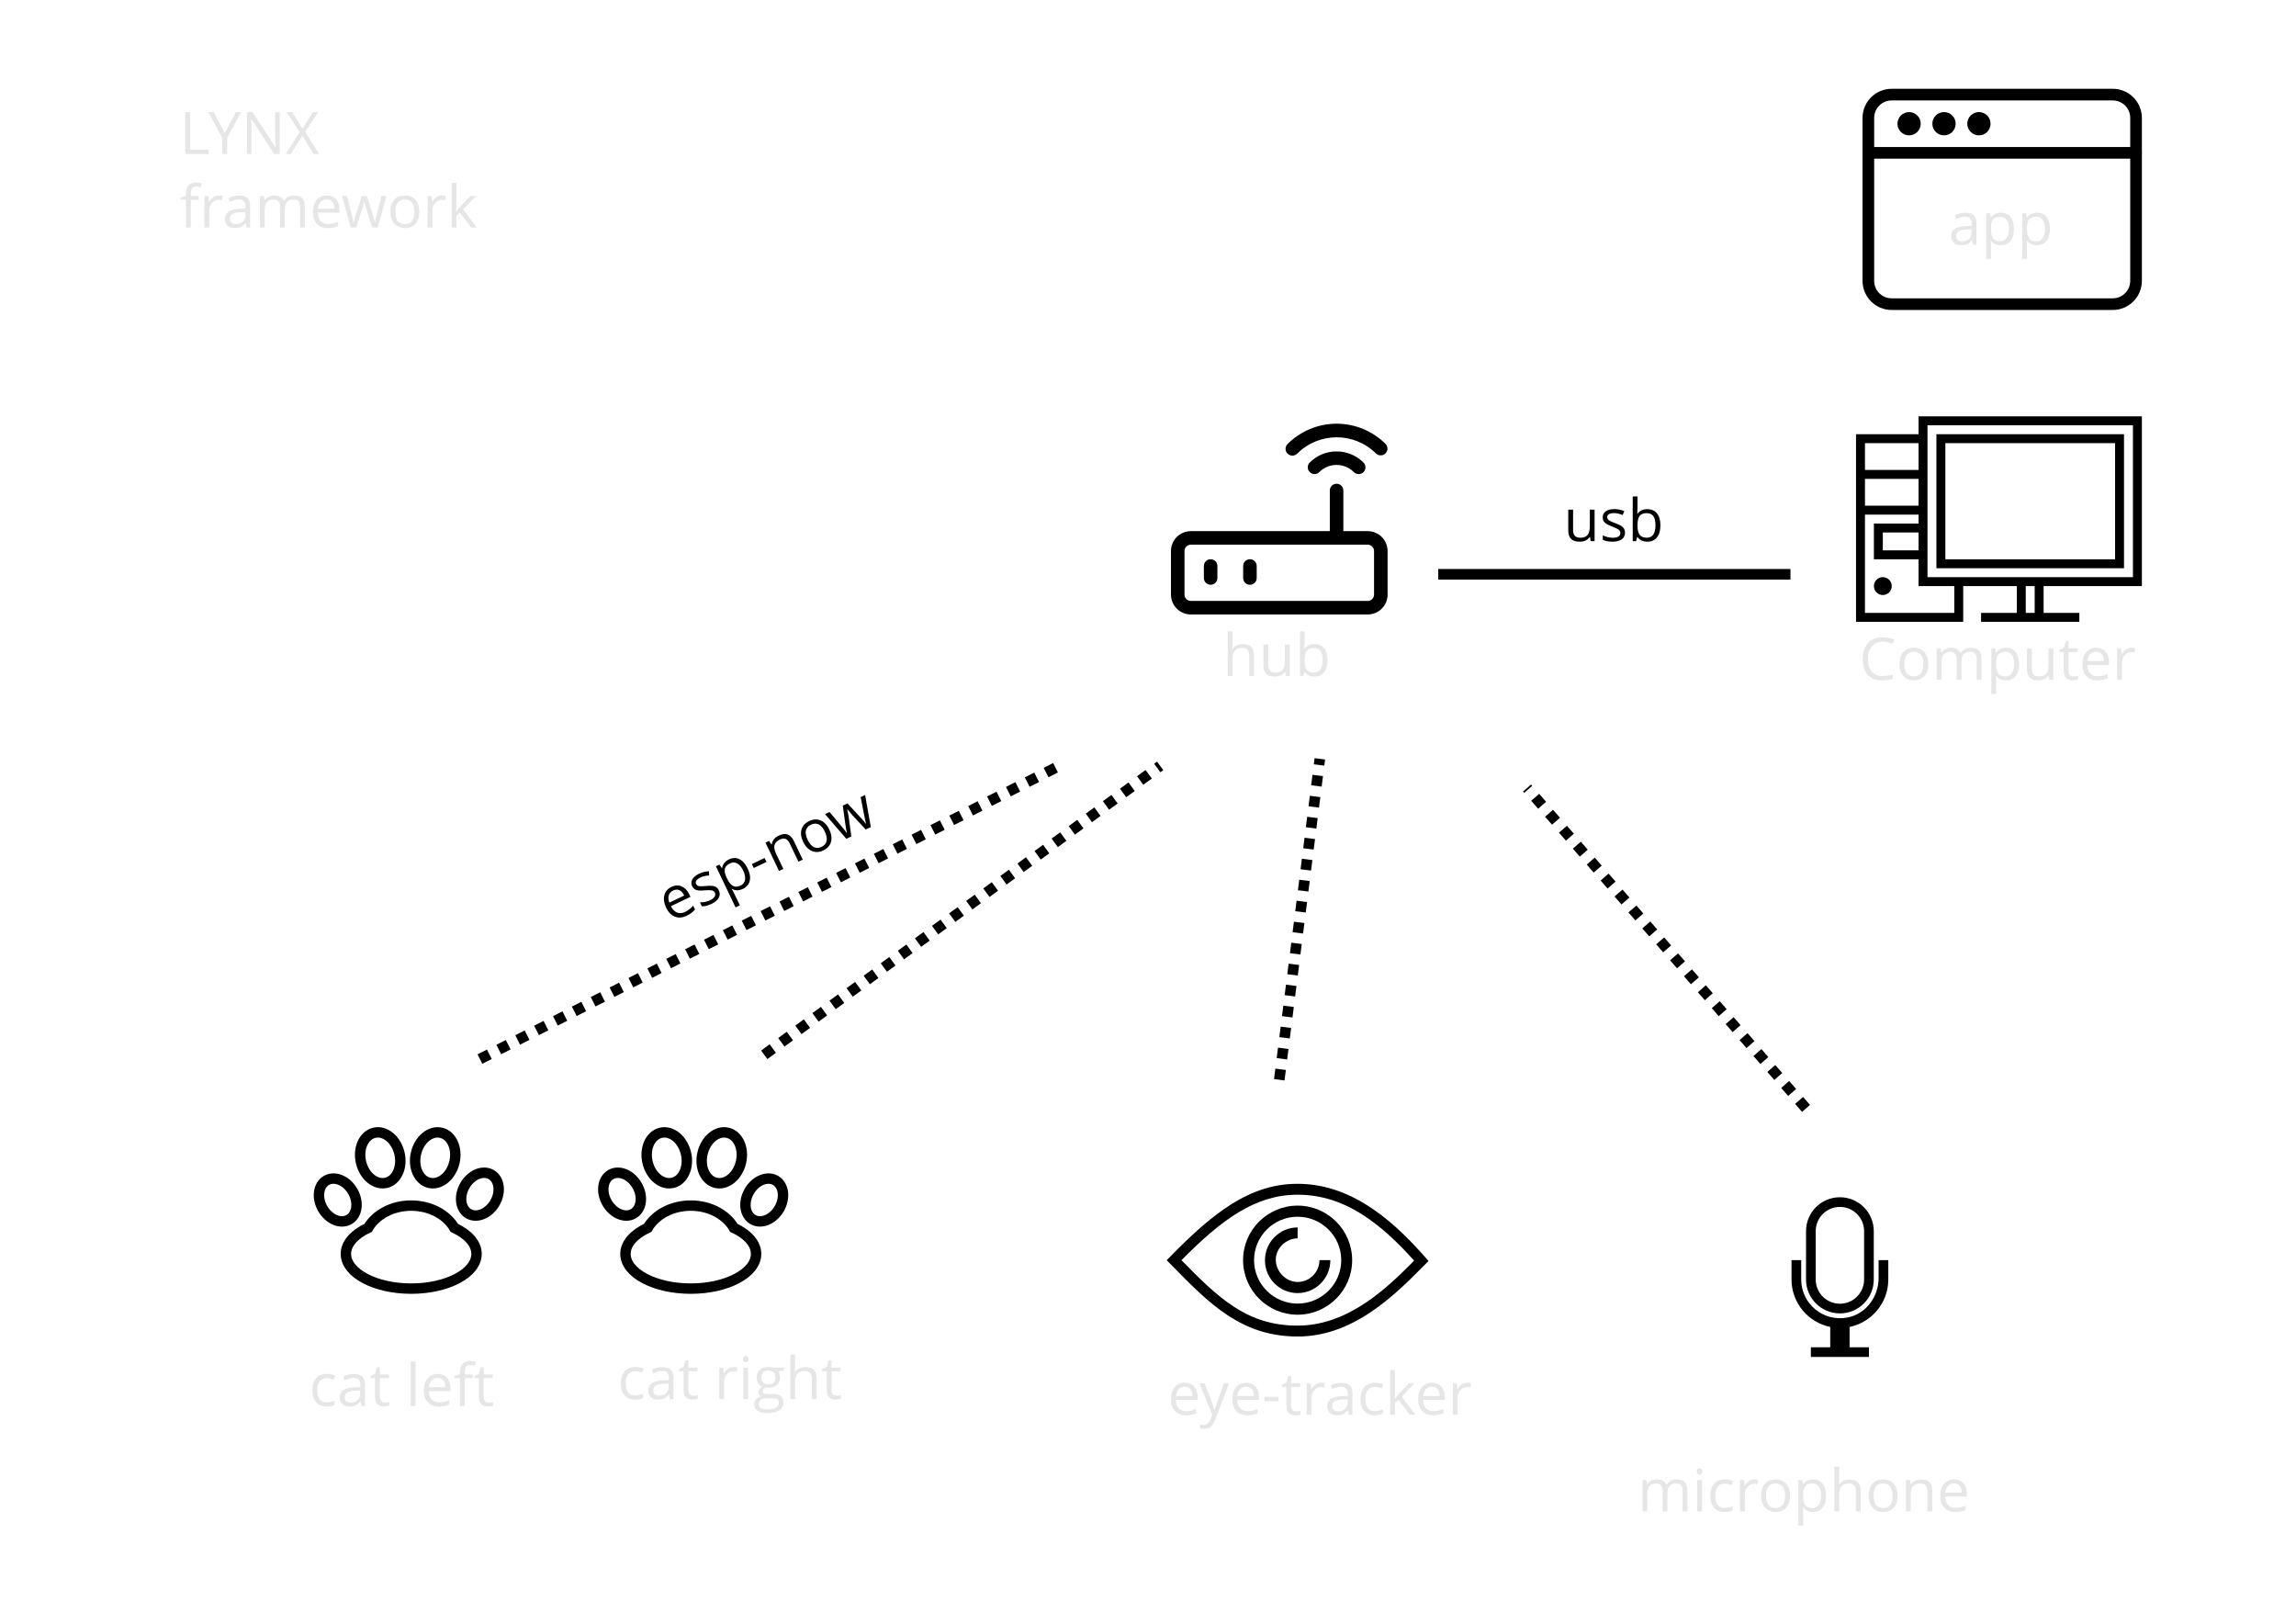
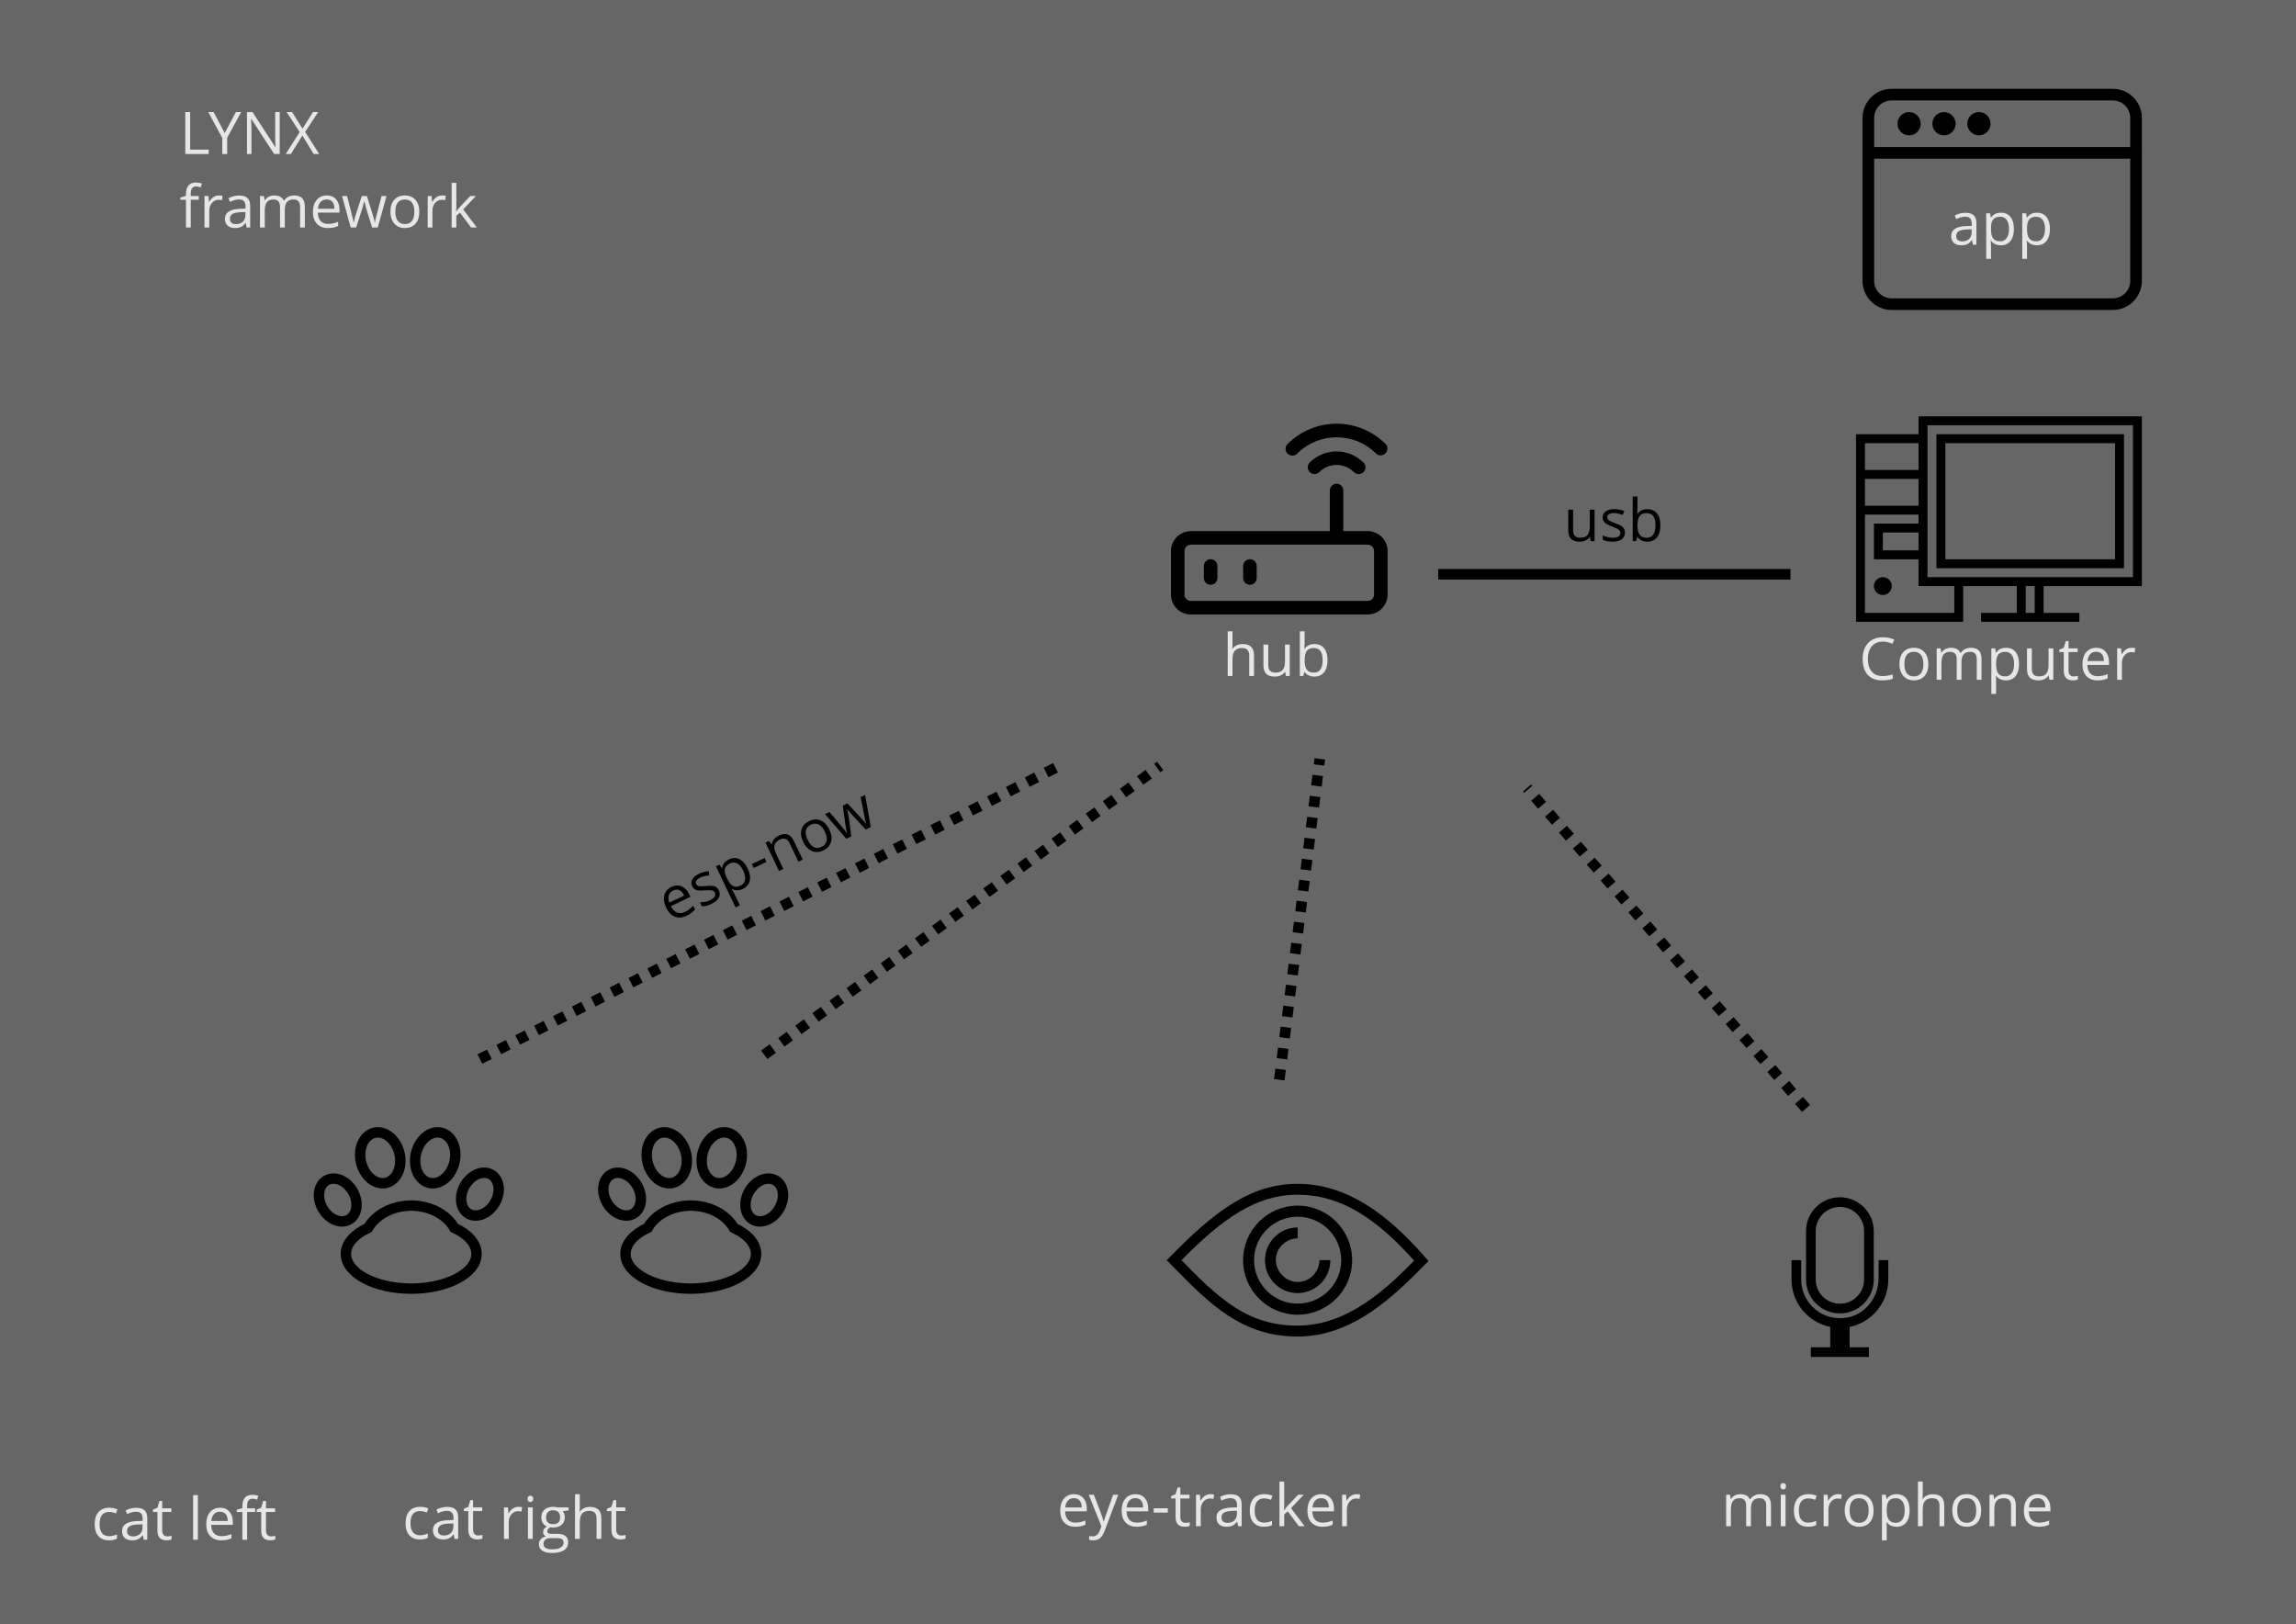
<svg xmlns="http://www.w3.org/2000/svg" width="297mm" height="210mm" viewBox="0 0 297 210" version="1.1" id="svg1">
  <defs id="defs1">
    <rect x="-767.448" y="919.816" width="360.117" height="190.309" id="rect1" />
    <rect x="-767.448" y="919.816" width="281.83" height="87.565" id="rect1-2" />
    <rect x="-767.448" y="919.816" width="360.117" height="190.309" id="rect1-2-8" />
    <rect x="-767.448" y="919.816" width="360.117" height="190.309" id="rect1-2-8-6" />
    <rect x="-767.448" y="919.816" width="360.117" height="190.309" id="rect1-2-8-6-5" />
    <rect x="-767.448" y="919.816" width="233.528" height="87.48" id="rect1-6" />
    <rect x="-767.448" y="919.816" width="360.117" height="190.309" id="rect1-7" />
    <rect x="-767.448" y="919.816" width="360.117" height="190.309" id="rect1-7-0" />
    <rect x="-767.448" y="919.816" width="307.031" height="82.618" id="rect1-2-8-5" />
    <rect x="-767.448" y="919.816" width="360.117" height="190.309" id="rect1-7-07" />
  </defs>
+   <g id="layer3">
+     <rect style="fill:#666666;stroke:none;stroke-width:2.5;stroke-dasharray:none;stroke-dashoffset:0" id="rect4" width="327.329" height="235.983" x="-15.988" y="-11.432" />
+   </g>
  <g id="layer1">
    <g id="g2" transform="matrix(1.251834,0,0,1.251834,227.9869,155.4705)">
      <path d="m 8,11 c 1.657,0 3,-1.343 3,-3 V 3 C 11,1.343 9.657,0 8,0 6.343,0 5,1.343 5,3 v 5 c 0,1.657 1.343,3 3,3 z" id="path1" style="fill:none;stroke:#000000" />
      <path d="M 13,8 V 6 h -1 v 1.844 c 0,1.92 -1.282,3.688 -3.164,4.071 C 6.266,12.438 4,10.479 4,8 V 6 H 3 v 2 c 0,2.414 1.721,4.434 4,4.899 V 15 H 5 v 1 h 6 V 15 H 9 V 12.899 C 11.279,12.434 13,10.414 13,8 Z" id="path2" />
    </g>
    <g id="g2-6" transform="matrix(1.155485,0,0,1.155485,240.0873,50.38059)">
      <path d="M 32,22 V 3 H 7 V 5 H 0 v 21 h 12 v -4 h 6 v 3 h -4 v 1 H 25 V 25 H 21 V 22 Z M 7,18 H 3 V 16 H 7 Z M 7,13 H 1 V 10 H 7 Z M 7,6 V 9 H 1 V 6 Z m 4,19 H 1 V 14 h 6 v 1 H 2 v 4 h 5 v 3 h 4 z M 8,21 V 4 h 23 v 17 z m 12,4 h -1 v -3 h 1 z" id="path1-2" />
      <circle cx="3" cy="22" r="1" id="circle1" />
      <path d="M 30,5 H 9 V 20 H 30 Z M 29,19 H 10 V 6 h 19 z" id="path2-9" />
    </g>
    <g id="g8" transform="matrix(0.7527911,0,0,0.7527911,240.9289,6.967617)">
      <g id="Expanded">
        <g id="g7">
          <g id="g2-5">
            <path d="M 43,44 H 5 C 2.243,44 0,41.757 0,39 V 11 C 0,8.243 2.243,6 5,6 h 38 c 2.757,0 5,2.243 5,5 v 28 c 0,2.757 -2.243,5 -5,5 z M 5,8 C 3.346,8 2,9.346 2,11 v 28 c 0,1.654 1.346,3 3,3 h 38 c 1.654,0 3,-1.346 3,-3 V 11 C 46,9.346 44.654,8 43,8 Z" id="path1-3" />
          </g>
          <g id="g3">
            <path d="M 47,18 H 1 C 0.447,18 0,17.552 0,17 0,16.448 0.447,16 1,16 h 46 c 0.553,0 1,0.448 1,1 0,0.552 -0.447,1 -1,1 z" id="path2-5" />
          </g>
          <g id="g4">
            <circle cx="8" cy="12" r="2" id="circle2" />
          </g>
          <g id="g5">
            <circle cx="14" cy="12" r="2" id="circle3" />
          </g>
          <g id="g6">
            <circle cx="20" cy="12" r="2" id="circle4" />
          </g>
        </g>
      </g>
    </g>
  </g>
  <g id="layer2">
    <text xml:space="preserve" transform="matrix(0.1425455,0,0,0.1425455,361.4448,-106.2001)" id="text1-0" style="font-size:53.333px;font-family:'Open Sans';-inkscape-font-specification:'Open Sans, Normal';white-space:pre;shape-inside:url(#rect1-2);display:inline;fill:#e6e6e6;stroke-width:3.78">
      <tspan x="-767.447" y="967.072" id="tspan7">app </tspan>
    </text>
-     <text xml:space="preserve" transform="matrix(0.1425455,0,0,0.1425455,321.2155,57.63056)" id="text1-0-7" style="font-size:53.333px;font-family:'Open Sans';-inkscape-font-specification:'Open Sans, Normal';white-space:pre;shape-inside:url(#rect1-2-8);display:inline;fill:#e6e6e6;stroke-width:3.78">
+     <text xml:space="preserve" transform="matrix(0.1425455,0,0,0.1425455,332.0263,59.53807)" id="text1-0-7" style="font-size:53.333px;font-family:'Open Sans';-inkscape-font-specification:'Open Sans, Normal';white-space:pre;shape-inside:url(#rect1-2-8);display:inline;fill:#e6e6e6;stroke-width:3.78">
      <tspan x="-767.447" y="967.072" id="tspan8">microphone</tspan>
    </text>
-     <text xml:space="preserve" transform="matrix(0.1425455,0,0,0.1425455,260.4397,45.12176)" id="text1-0-7-7" style="font-size:53.333px;font-family:'Open Sans';-inkscape-font-specification:'Open Sans, Normal';white-space:pre;shape-inside:url(#rect1-2-8-5);display:inline;fill:#e6e6e6;stroke-width:3.78">
+     <text xml:space="preserve" transform="matrix(0.1425455,0,0,0.1425455,246.1114,59.53807)" id="text1-0-7-7" style="font-size:53.333px;font-family:'Open Sans';-inkscape-font-specification:'Open Sans, Normal';white-space:pre;shape-inside:url(#rect1-2-8-5);display:inline;fill:#e6e6e6;stroke-width:3.78">
      <tspan x="-767.447" y="967.072" id="tspan9">eye-tracker</tspan>
    </text>
-     <text xml:space="preserve" transform="matrix(0.1425455,0,0,0.1425455,149.3716,43.98709)" id="text1-0-7-6" style="font-size:53.333px;font-family:'Open Sans';-inkscape-font-specification:'Open Sans, Normal';white-space:pre;shape-inside:url(#rect1-2-8-6);display:inline;fill:#e6e6e6;stroke-width:3.78">
+     <text xml:space="preserve" transform="matrix(0.1425455,0,0,0.1425455,121.2166,61.29019)" id="text1-0-7-6" style="font-size:53.333px;font-family:'Open Sans';-inkscape-font-specification:'Open Sans, Normal';white-space:pre;shape-inside:url(#rect1-2-8-6);display:inline;fill:#e6e6e6;stroke-width:3.78">
      <tspan x="-767.447" y="967.072" id="tspan10">cat left</tspan>
    </text>
-     <text xml:space="preserve" transform="matrix(0.1425455,0,0,0.1425455,189.2798,43.09061)" id="text1-0-7-6-2" style="font-size:53.333px;font-family:'Open Sans';-inkscape-font-specification:'Open Sans, Normal';white-space:pre;shape-inside:url(#rect1-2-8-6-5);display:inline;fill:#e6e6e6;stroke-width:3.78">
+     <text xml:space="preserve" transform="matrix(0.1425455,0,0,0.1425455,161.429,61.17558)" id="text1-0-7-6-2" style="font-size:53.333px;font-family:'Open Sans';-inkscape-font-specification:'Open Sans, Normal';white-space:pre;shape-inside:url(#rect1-2-8-6-5);display:inline;fill:#e6e6e6;stroke-width:3.78">
      <tspan x="-767.447" y="967.072" id="tspan11">cat right</tspan>
    </text>
    <text xml:space="preserve" transform="matrix(0.1425455,0,0,0.1425455,132.6187,-117.9331)" id="text1" style="font-size:53.333px;font-family:'Open Sans';-inkscape-font-specification:'Open Sans, Normal';white-space:pre;shape-inside:url(#rect1);display:inline;fill:#e6e6e6;stroke-width:3.78">
      <tspan x="-767.447" y="967.072" id="tspan12">LYNX </tspan>
      <tspan x="-767.447" y="1033.739" id="tspan13">framework </tspan>
    </text>
    <text xml:space="preserve" transform="matrix(0.1425455,0,0,0.1425455,267.5549,-50.41914)" id="text1-4" style="font-size:53.333px;font-family:'Open Sans';-inkscape-font-specification:'Open Sans, Normal';white-space:pre;shape-inside:url(#rect1-7);display:inline;fill:#e6e6e6;stroke-width:3.78">
      <tspan x="-767.447" y="967.072" id="tspan14">hub </tspan>
    </text>
    <text xml:space="preserve" transform="matrix(0.1425455,0,0,0.1425455,311.6518,-67.86575)" id="text1-4-6" style="font-size:53.333px;font-family:'Open Sans';-inkscape-font-specification:'Open Sans, Normal';white-space:pre;shape-inside:url(#rect1-7-07);display:inline;fill:#000000;stroke-width:3.78">
      <tspan x="-767.447" y="967.072" id="tspan15">usb</tspan>
    </text>
    <text xml:space="preserve" transform="matrix(0.1425455,0,0,0.1425455,349.8746,-49.92882)" id="text1-4-1" style="font-size:53.333px;font-family:'Open Sans';-inkscape-font-specification:'Open Sans, Normal';white-space:pre;shape-inside:url(#rect1-7-0);display:inline;fill:#e6e6e6;stroke-width:3.78">
      <tspan x="-767.447" y="967.072" id="tspan16">Computer</tspan>
    </text>
    <text xml:space="preserve" transform="matrix(0.128611,-0.0614688,0.0614688,0.128611,125.91,-52.15521)" id="text1-2" style="font-size:53.333px;font-family:'Open Sans';-inkscape-font-specification:'Open Sans, Normal';white-space:pre;shape-inside:url(#rect1-6);display:inline;fill:#000000;stroke-width:3.78">
      <tspan x="-767.447" y="967.072" id="tspan17">esp-now</tspan>
    </text>
    <rect fill="none" height="36.492" width="36.492" id="rect1-5" x="74.276" y="69.261" style="stroke-width:0.114;stroke-dasharray:none" />
    <g id="g4-7" transform="matrix(0.08585818,0,0,0.08585818,30.90401,134.5672)" style="stroke-width:15.687;stroke-dasharray:none">
      <path class="cls-1" d="m 324.5,282.26 c -11.49,-19.8 -36.22,-33.5 -64.9,-33.5 -28.68,0 -53.41,13.7 -64.9,33.5 -20.53,9.58 -33.5,23.62 -33.5,39.28 0,28.87 44.05,52.27 98.4,52.27 54.35,0 98.4,-23.4 98.4,-52.27 0,-15.66 -12.97,-29.7 -33.5,-39.28 z" id="path1-0" style="fill:none;stroke:#000000;stroke-width:15.687;stroke-miterlimit:10;stroke-dasharray:none" />
      <ellipse class="cls-1" cx="295.77" cy="176.77" rx="38.75" ry="29.72" transform="rotate(-76.66,295.7756,176.7712)" id="ellipse1" style="fill:none;stroke:#000000;stroke-width:15.687;stroke-miterlimit:10;stroke-dasharray:none" />
      <ellipse class="cls-1" cx="212.93" cy="176.77" rx="29.72" ry="38.75" transform="rotate(-13.34,212.893,176.7626)" id="ellipse2" style="fill:none;stroke:#000000;stroke-width:15.687;stroke-miterlimit:10;stroke-dasharray:none" />
      <ellipse class="cls-1" cx="148.91" cy="240.32" rx="26.12" ry="34.05" transform="rotate(-30,148.9066,240.3194)" id="ellipse3" style="fill:none;stroke:#000000;stroke-width:15.687;stroke-miterlimit:10;stroke-dasharray:none" />
      <ellipse class="cls-1" cx="363.09" cy="231.51" rx="34.05" ry="26.12" transform="rotate(-60,363.0941,231.5025)" id="ellipse4" style="fill:none;stroke:#000000;stroke-width:15.687;stroke-miterlimit:10;stroke-dasharray:none" />
    </g>
    <g id="g4-7-8" transform="matrix(-0.08585818,0,0,0.08585818,111.6438,134.5672)" style="stroke-width:15.687;stroke-dasharray:none">
      <path class="cls-1" d="m 324.5,282.26 c -11.49,-19.8 -36.22,-33.5 -64.9,-33.5 -28.68,0 -53.41,13.7 -64.9,33.5 -20.53,9.58 -33.5,23.62 -33.5,39.28 0,28.87 44.05,52.27 98.4,52.27 54.35,0 98.4,-23.4 98.4,-52.27 0,-15.66 -12.97,-29.7 -33.5,-39.28 z" id="path1-0-7" style="fill:none;stroke:#000000;stroke-width:15.687;stroke-miterlimit:10;stroke-dasharray:none" />
      <ellipse class="cls-1" cx="295.77" cy="176.77" rx="38.75" ry="29.72" transform="rotate(-76.66,295.7756,176.7712)" id="ellipse1-9" style="fill:none;stroke:#000000;stroke-width:15.687;stroke-miterlimit:10;stroke-dasharray:none" />
      <ellipse class="cls-1" cx="212.93" cy="176.77" rx="29.72" ry="38.75" transform="rotate(-13.34,212.893,176.7626)" id="ellipse2-2" style="fill:none;stroke:#000000;stroke-width:15.687;stroke-miterlimit:10;stroke-dasharray:none" />
      <ellipse class="cls-1" cx="148.91" cy="240.32" rx="26.12" ry="34.05" transform="rotate(-30,148.9066,240.3194)" id="ellipse3-0" style="fill:none;stroke:#000000;stroke-width:15.687;stroke-miterlimit:10;stroke-dasharray:none" />
      <ellipse class="cls-1" cx="363.09" cy="231.51" rx="34.05" ry="26.12" transform="rotate(-60,363.0941,231.5025)" id="ellipse4-2" style="fill:none;stroke:#000000;stroke-width:15.687;stroke-miterlimit:10;stroke-dasharray:none" />
    </g>
    <g id="g2-0" transform="matrix(0.4378269,0,0,0.4378269,143.5896,45.24746)">
      <path d="m 76.09,53.55 h -7.16 v -12 a 2,2 0 1 0 -4,0 v 12 H 23.88 A 5.89,5.89 0 0 0 18,59.43 V 72.3 a 5.88,5.88 0 0 0 5.88,5.87 H 76.09 A 5.87,5.87 0 0 0 82,72.3 V 59.43 A 5.88,5.88 0 0 0 76.09,53.55 Z M 78,72.3 a 1.87,1.87 0 0 1 -1.87,1.87 H 23.88 A 1.88,1.88 0 0 1 22,72.3 V 59.43 a 1.88,1.88 0 0 1 1.88,-1.88 H 76.09 A 1.88,1.88 0 0 1 78,59.43 Z M 52.44,30.66 a 2,2 0 0 1 0,-2.83 20.48,20.48 0 0 1 29,0 2,2 0 0 1 -2.82,2.83 16.49,16.49 0 0 0 -23.32,0 2,2 0 0 1 -2.83,0 z M 66.93,30 a 11.2,11.2 0 0 1 7.95,3.29 2.001,2.001 0 1 1 -2.83,2.83 7.24,7.24 0 0 0 -10.24,0 A 2,2 0 0 1 60.39,36.7 2,2 0 0 1 59,36.11 2,2 0 0 1 59,33.28 11.16,11.16 0 0 1 66.93,30 Z M 31.72,63.85 v 3.55 a 2,2 0 0 1 -4,0 v -3.55 a 2,2 0 1 1 4,0 z m 11.61,0 v 3.55 a 2,2 0 0 1 -4,0 v -3.55 a 2,2 0 0 1 4,0 z" id="path1-6" />
    </g>
    <g id="g5-5" transform="matrix(0.08817774,0,0,0.08817774,145.2801,140.408)" style="stroke-width:10.028;stroke-dasharray:none">
      <g id="g4-6" style="stroke-width:10.028;stroke-dasharray:none">
        <g id="g3-9" style="stroke-width:10.028;stroke-dasharray:none">
          <g id="g2-3" style="stroke-width:10.028;stroke-dasharray:none">
            <path d="M 447.1,256.2 C 401.8,204 339.2,144 256,144 c -33.6,0 -64.4,9.5 -96.9,29.8 C 131.7,191 103.6,215.2 65,255 l -1,1 6.7,6.9 C 125.8,319.3 173.4,368 256,368 c 36.5,0 71.9,-11.9 108.2,-36.4 30.9,-20.9 57.2,-47.4 78.3,-68.8 l 5.5,-5.5 z M 256,160 c 33.1,0 64.9,9.5 97.2,30.6 23.9,15.6 47.4,36.7 73.7,66.1 C 388.6,295.4 331.1,352 256,352 221.8,352 191.8,343.6 161.8,323.8 134.3,305.7 109.5,280.5 85.6,256 144.7,196.3 194,160 256,160 Z" id="path1-7" style="stroke-width:10.028;stroke-dasharray:none" />
            <path d="m 256,336 c 44.1,0 80,-35.9 80,-80 0,-44.1 -35.9,-80 -80,-80 -44.1,0 -80,35.9 -80,80 0,44.1 35.9,80 80,80 z m 0,-143.7 c 35.2,0 64,28.6 64,63.7 0,35.1 -28.8,63.7 -64,63.7 -35.2,0 -63.9,-28.6 -63.9,-63.7 0,-35.1 28.7,-63.7 63.9,-63.7 z" id="path2-4" style="stroke-width:10.028;stroke-dasharray:none" />
          </g>
          <path d="m 288,256 v 0 c 0,17.5 -14.4,32 -31.8,32 -17.4,0 -32.2,-15.2 -32.2,-32.7 0,-17.5 15.8,-31.3 32,-31.3 v -16 c -26.5,0 -47.9,21.6 -47.9,48.2 0,26.6 21.5,48.1 47.9,48.1 26.4,0 48,-21.6 48,-48.1 V 256 Z" id="path3" style="stroke-width:10.028;stroke-dasharray:none" />
        </g>
      </g>
    </g>
    <path style="fill:none;stroke:#000000;stroke-width:1.368;stroke-dasharray:none" d="m 186.044,74.274 h 45.561" id="path4" />
    <path style="fill:none;stroke:#000000;stroke-width:1.368;stroke-dasharray:1.368, 1.368;stroke-dashoffset:0" d="M 62.079,136.971 137.142,98.991" id="path4-1" />
    <path style="fill:none;stroke:#000000;stroke-width:1.368;stroke-dasharray:1.368, 1.368;stroke-dashoffset:0" d="M 98.859,136.418 150.076,99.055" id="path4-1-0" />
    <path style="fill:none;stroke:#000000;stroke-width:1.368;stroke-dasharray:1.368, 1.368;stroke-dashoffset:0" d="m 165.481,139.651 5.248,-41.508" id="path4-1-2" />
    <path style="fill:none;stroke:#000000;stroke-width:1.368;stroke-dasharray:1.368, 1.368;stroke-dashoffset:0" d="M 233.62,143.353 197.536,101.915" id="path4-1-9" />
  </g>
</svg>
